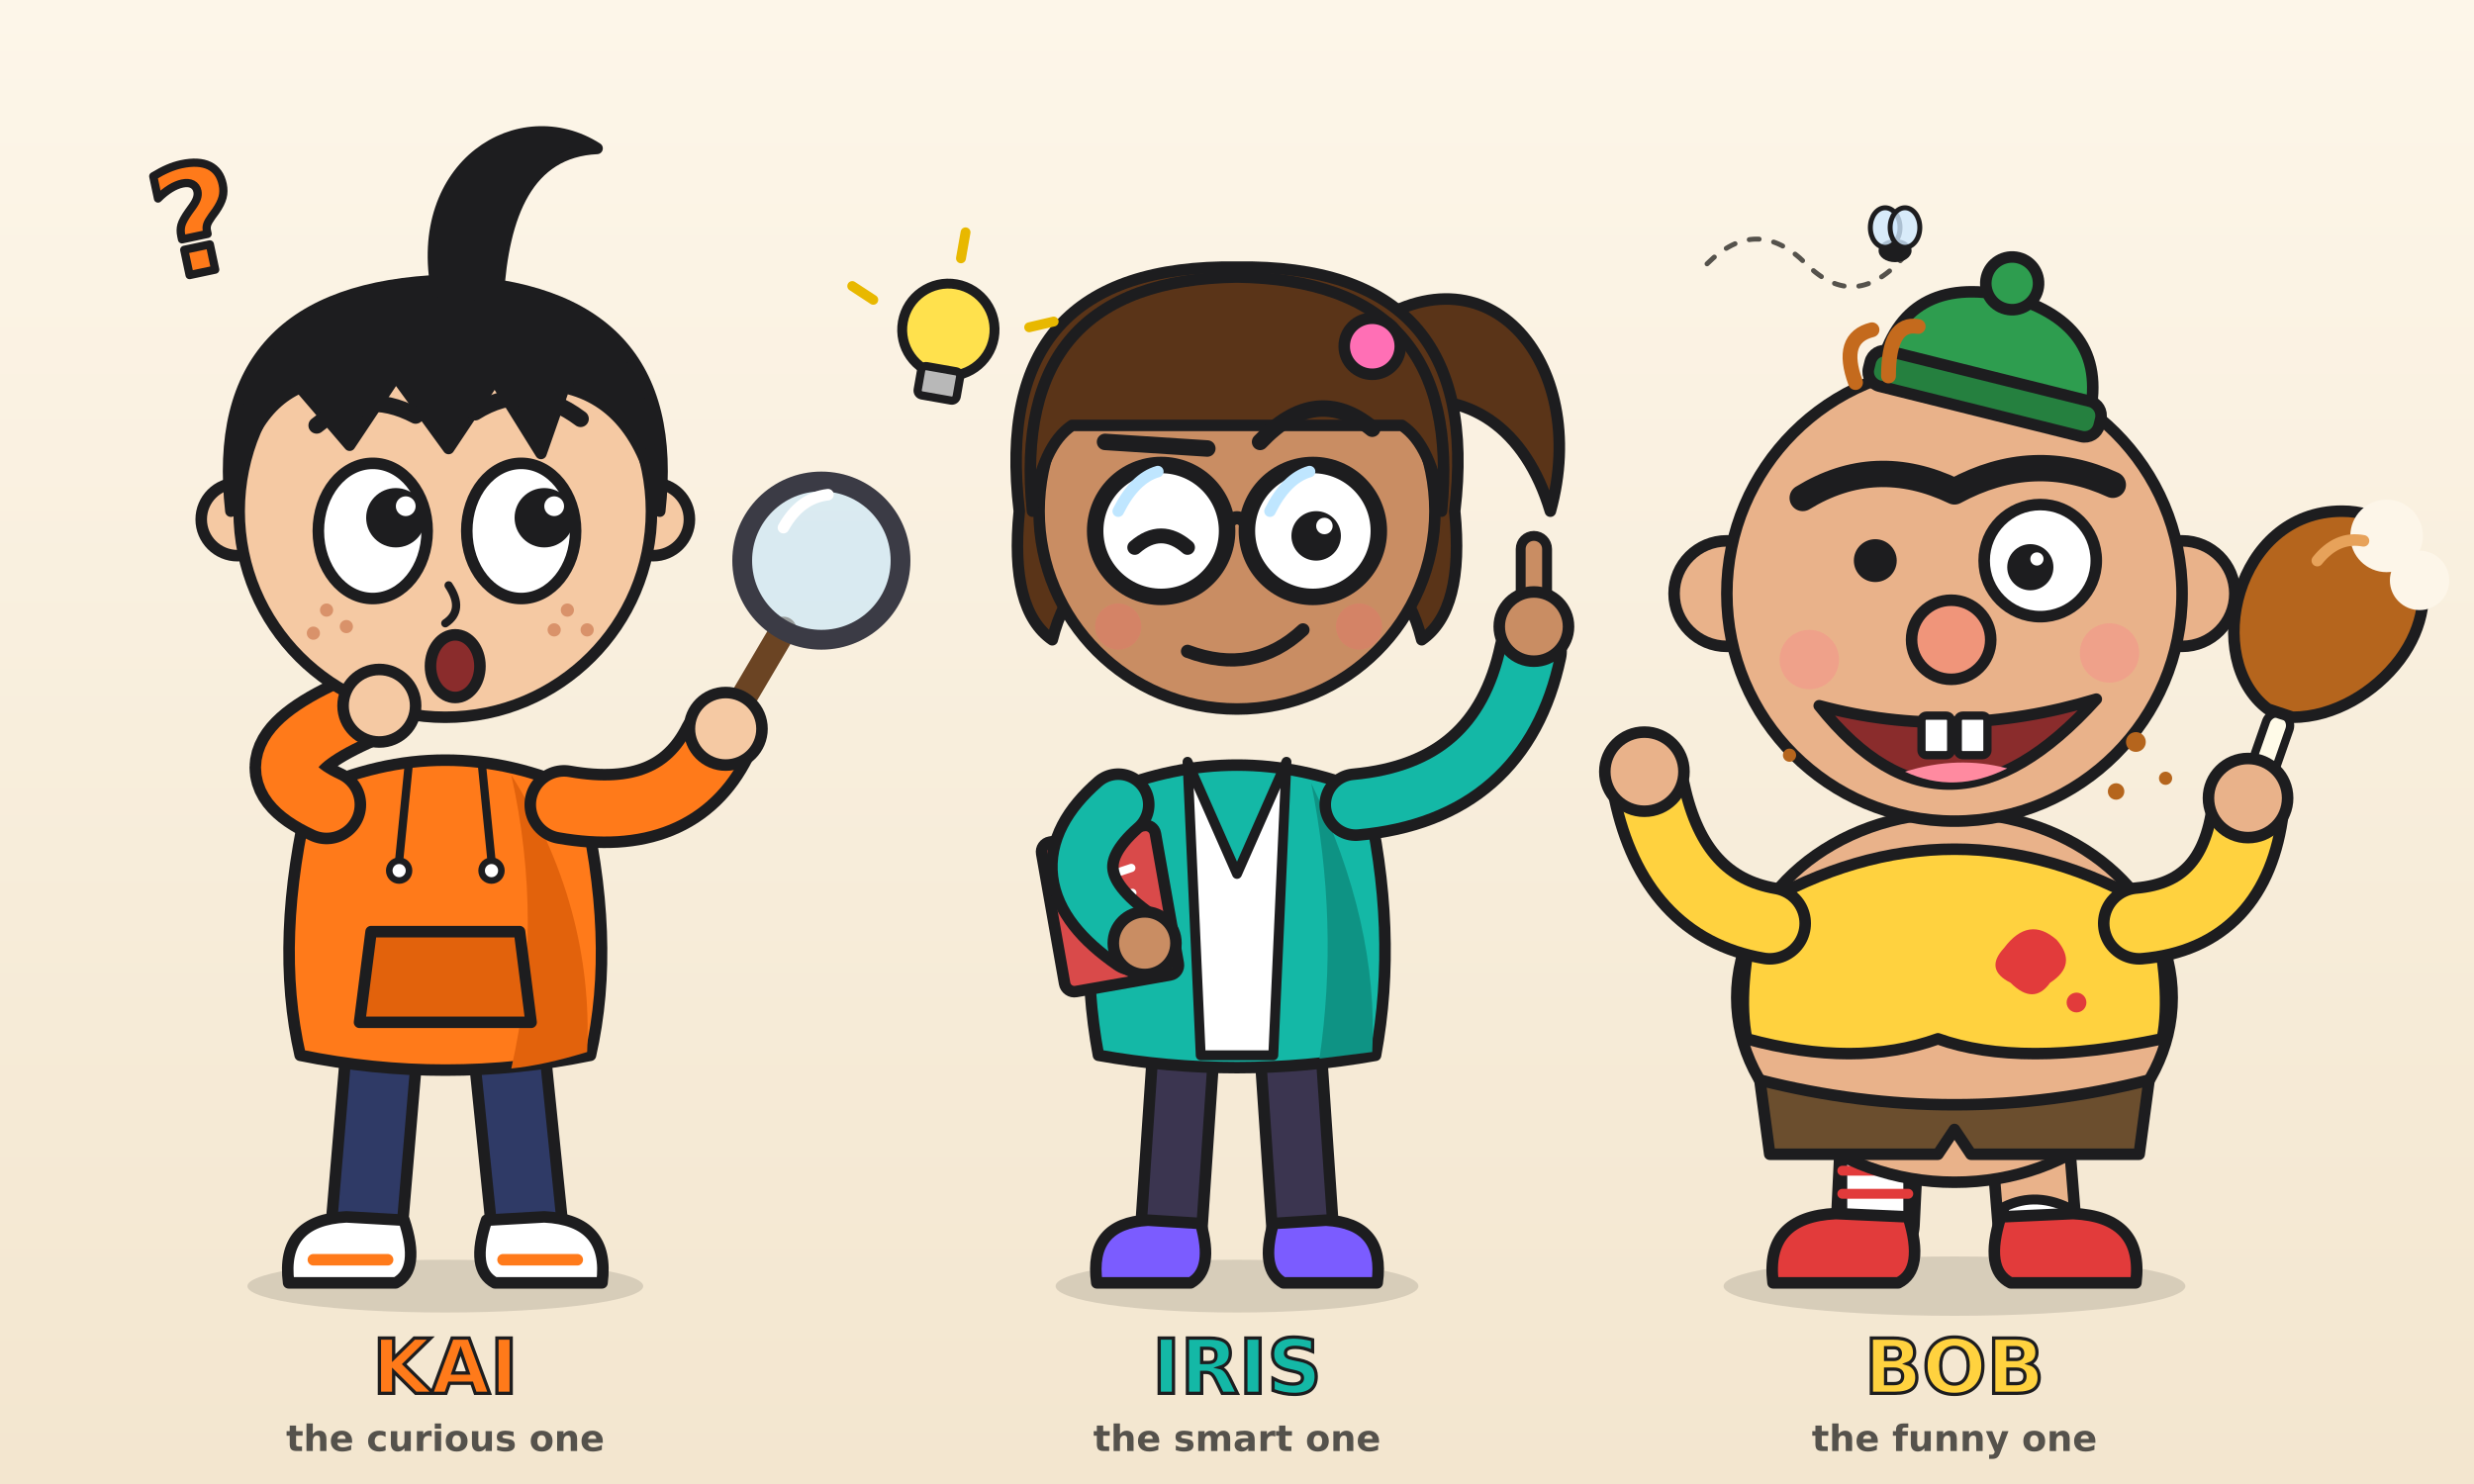
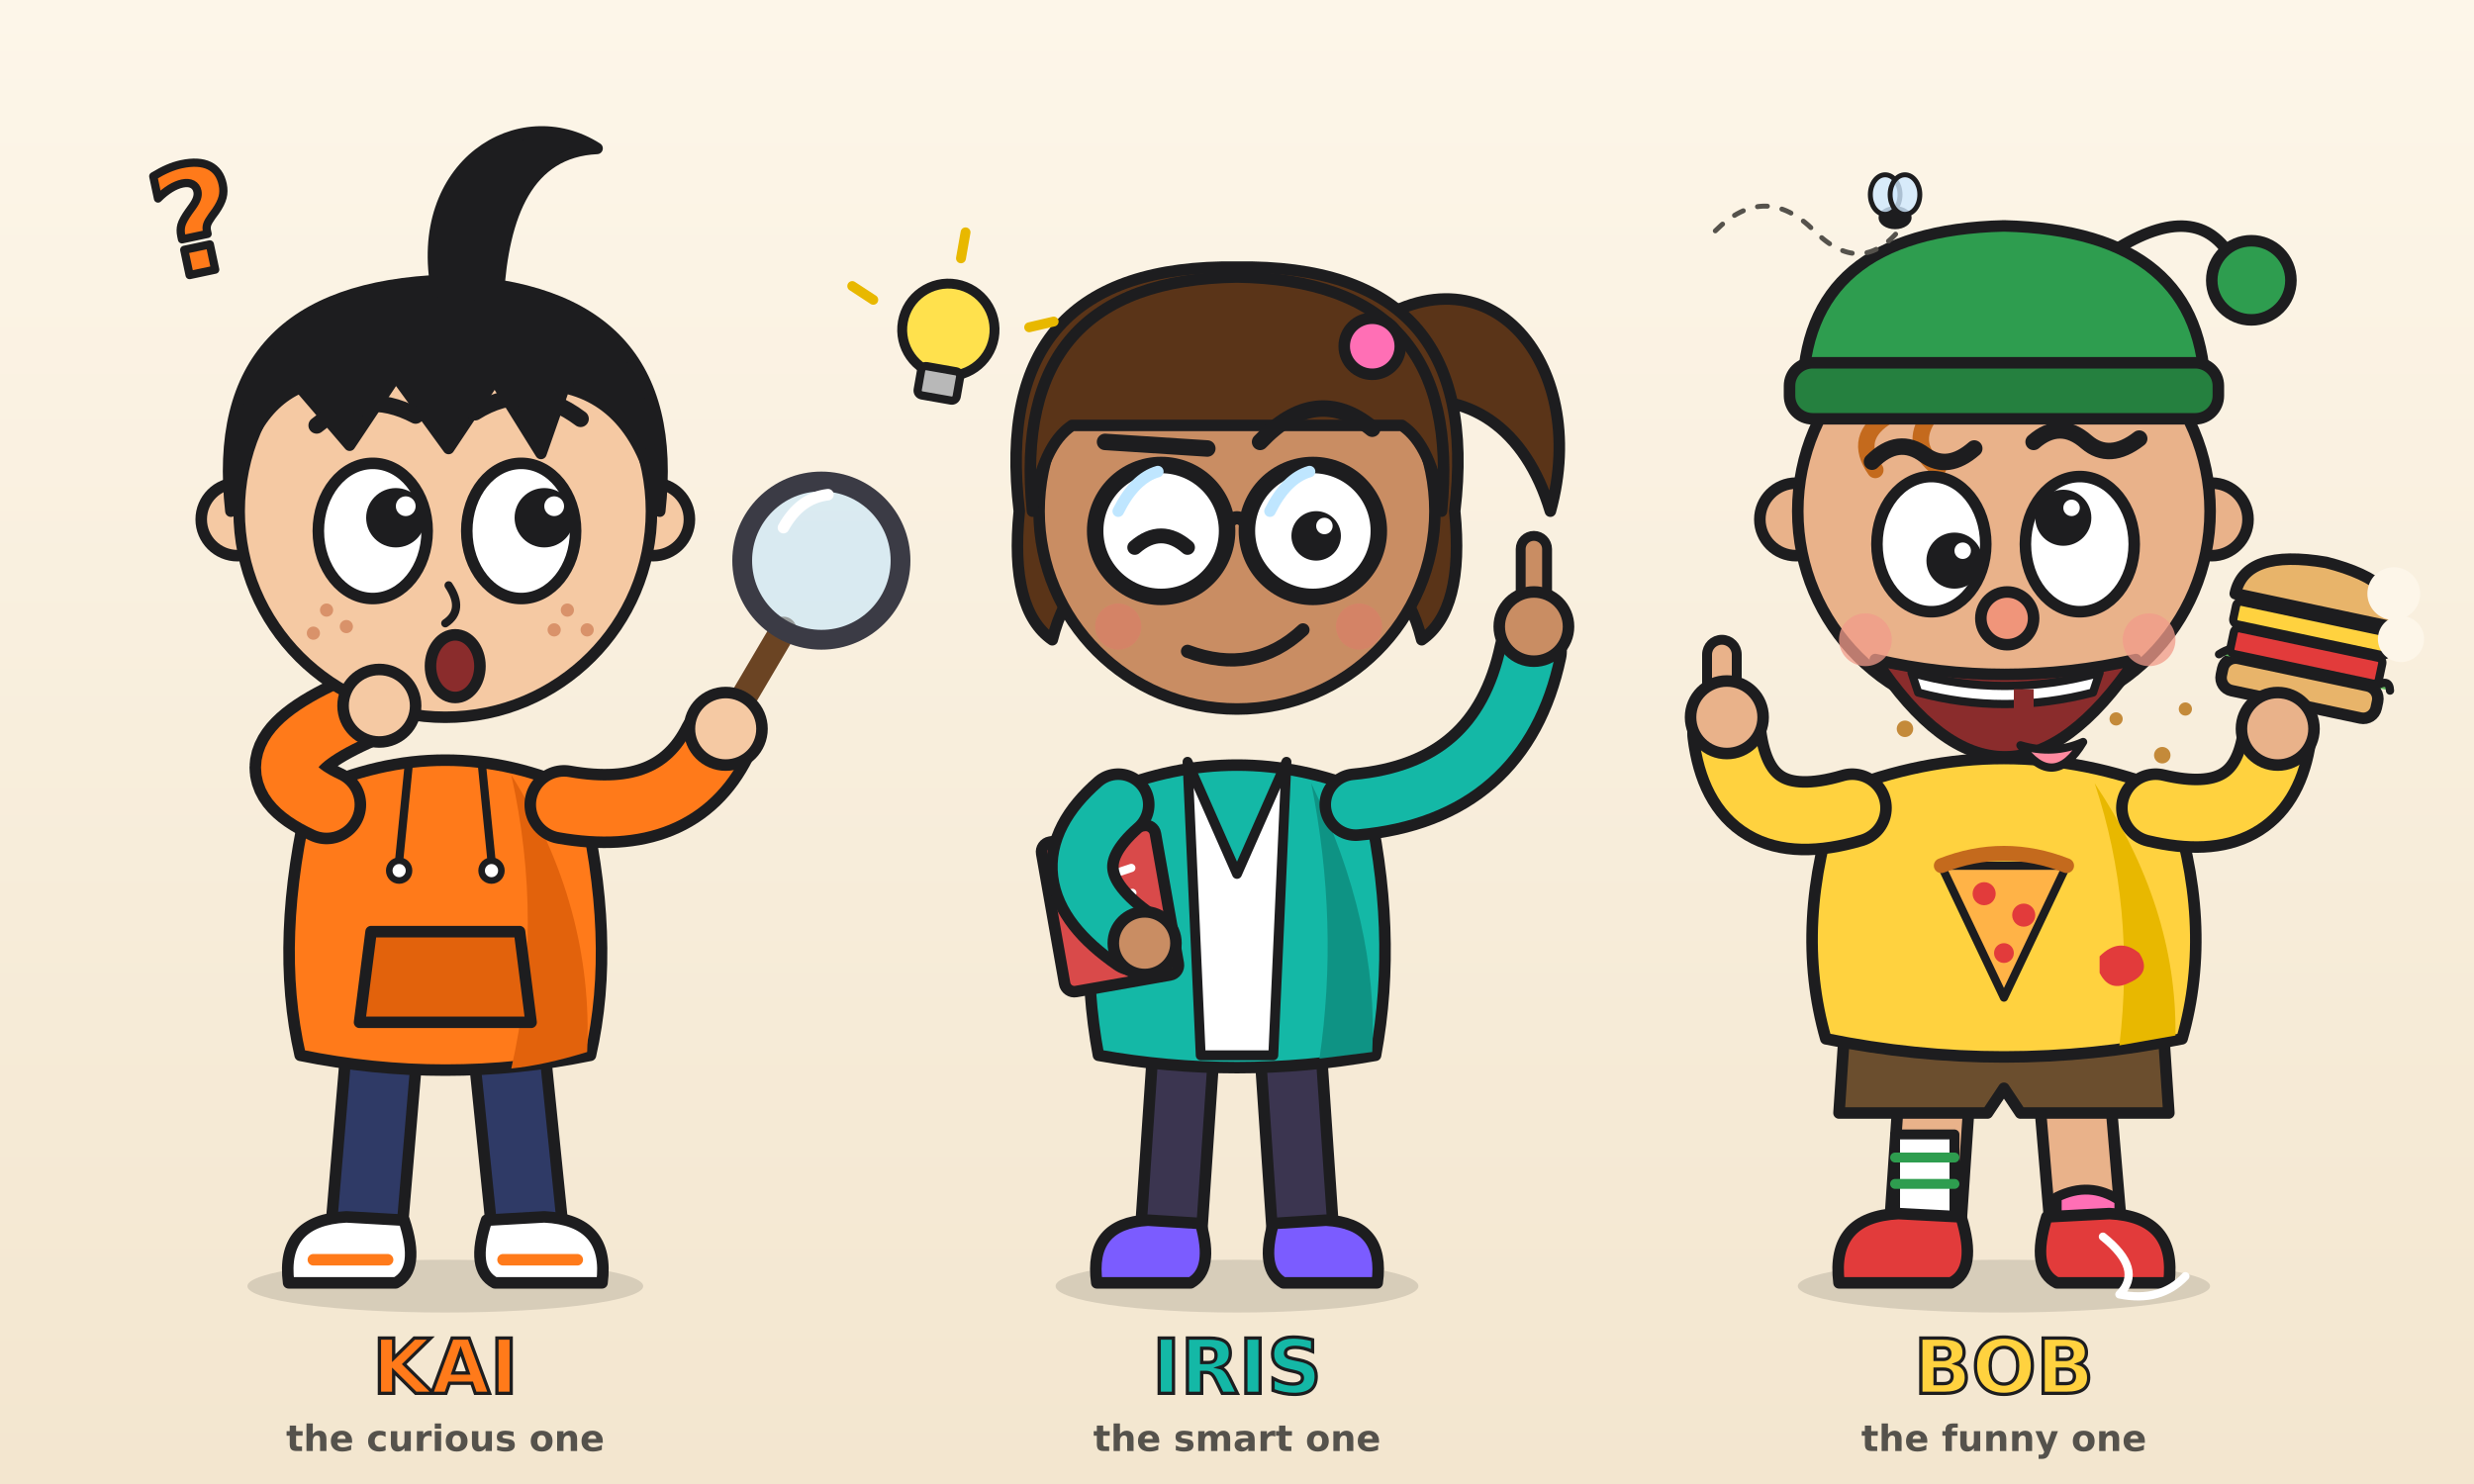
<svg xmlns="http://www.w3.org/2000/svg" viewBox="0 0 1500 900" width="1500" height="900">
  <defs>
    <linearGradient id="bg" x1="0" y1="0" x2="0" y2="1">
      <stop offset="0" stop-color="#fdf6e9" />
      <stop offset="1" stop-color="#f3e6cf" />
    </linearGradient>
  </defs>
  <rect width="1500" height="900" fill="url(#bg)" />
  <g transform="translate(270,780)" stroke="#1d1d1f" stroke-width="7" stroke-linejoin="round" stroke-linecap="round">
    <ellipse cx="0" cy="0" rx="120" ry="16" fill="#000" opacity=".12" stroke="none" />
    <path d="M-38 -150 L-48 -32 M38 -150 L50 -32" fill="none" stroke-width="50" />
    <path d="M-38 -150 L-48 -32 M38 -150 L50 -32" fill="none" stroke="#2f3a66" stroke-width="36" />
    <path d="M-95 -2 Q-100 -40 -60 -42 L-25 -40 Q-15 -10 -30 -2 Z" fill="#ffffff" />
    <path d="M95 -2 Q100 -40 60 -42 L25 -40 Q15 -10 30 -2 Z" fill="#ffffff" />
    <path d="M-80 -16 L-35 -16 M80 -16 L35 -16" fill="none" stroke="#ff7a1a" stroke-width="7" />
    <path d="M-82 -300 Q-104 -210 -88 -140 Q0 -122 88 -140 Q104 -210 82 -300 Q0 -338 -82 -300 Z" fill="#ff7a1a" />
    <path d="M40 -310 Q90 -230 86 -142 Q60 -134 40 -132 Q60 -220 40 -310 Z" fill="#e2620c" stroke="none" />
    <path d="M-45 -215 L45 -215 L52 -160 L-52 -160 Z" fill="#e2620c" />
    <path d="M-22 -318 L-28 -258 M22 -318 L28 -258" fill="none" stroke-width="5" />
    <circle cx="-28" cy="-252" r="6" fill="#fff" stroke-width="4" />
    <circle cx="28" cy="-252" r="6" fill="#fff" stroke-width="4" />
    <path d="M-72 -292 Q-128 -318 -46 -352" fill="none" stroke-width="48" />
    <path d="M-72 -292 Q-128 -318 -46 -352" fill="none" stroke="#ff7a1a" stroke-width="34" />
    <path d="M72 -292 Q140 -280 165 -330" fill="none" stroke-width="48" />
    <path d="M72 -292 Q140 -280 165 -330" fill="none" stroke="#ff7a1a" stroke-width="34" />
    <path d="M172 -342 L205 -398" fill="none" stroke="#6b4423" stroke-width="16" />
    <circle cx="228" cy="-440" r="48" fill="#bfe6ff" fill-opacity=".55" stroke="#3b3b45" stroke-width="12" />
    <path d="M205 -460 Q215 -478 232 -480" fill="none" stroke="#fff" stroke-width="7" />
    <circle cx="170" cy="-338" r="22" fill="#f5c9a3" />
    <circle cx="-126" cy="-465" r="22" fill="#f5c9a3" />
    <circle cx="126" cy="-465" r="22" fill="#f5c9a3" />
    <circle cx="0" cy="-470" r="125" fill="#f5c9a3" />
    <circle cx="-40" cy="-352" r="22" fill="#f5c9a3" />
    <path d="M-130 -470 Q-145 -605 0 -610 Q145 -605 130 -470 Q118 -535 72 -545 L58 -505 L30 -550 L2 -508 L-30 -552 L-58 -510 L-88 -545 Q-122 -530 -130 -470 Z" fill="#1d1d1f" />
    <path d="M-5 -603 C-20 -680 45 -720 92 -690 C50 -688 35 -650 32 -600 Z" fill="#1d1d1f" />
    <ellipse cx="-44" cy="-458" rx="33" ry="41" fill="#fff" />
    <ellipse cx="46" cy="-458" rx="33" ry="41" fill="#fff" />
    <circle cx="-30" cy="-466" r="18" fill="#1d1d1f" stroke="none" />
    <circle cx="60" cy="-466" r="18" fill="#1d1d1f" stroke="none" />
    <circle cx="-24" cy="-473" r="6" fill="#fff" stroke="none" />
    <circle cx="66" cy="-473" r="6" fill="#fff" stroke="none" />
    <path d="M-78 -522 Q-50 -545 -18 -528 M18 -530 Q50 -550 82 -526" fill="none" stroke-width="10" />
    <path d="M2 -425 Q12 -410 0 -402" fill="none" stroke-width="5" />
    <ellipse cx="6" cy="-376" rx="15" ry="19" fill="#8a2c2c" />
    <g fill="#d9926a" stroke="none">
      <circle cx="-72" cy="-410" r="4" />
      <circle cx="-60" cy="-400" r="4" />
      <circle cx="-80" cy="-396" r="4" />
      <circle cx="74" cy="-410" r="4" />
      <circle cx="86" cy="-398" r="4" />
      <circle cx="66" cy="-398" r="4" />
    </g>
    <text x="-170" y="-610" font-family="DejaVu Sans, Arial" font-weight="bold" font-size="90" fill="#ff7a1a" stroke-width="5" transform="rotate(-12 -170 -610)">?</text>
  </g>
  <g transform="translate(750,780)" stroke="#1d1d1f" stroke-width="7" stroke-linejoin="round" stroke-linecap="round">
    <ellipse cx="0" cy="0" rx="110" ry="16" fill="#000" opacity=".12" stroke="none" />
    <path d="M-32 -150 L-40 -32 M32 -150 L40 -32" fill="none" stroke-width="44" />
    <path d="M-32 -150 L-40 -32 M32 -150 L40 -32" fill="none" stroke="#3b3550" stroke-width="30" />
    <path d="M-85 -2 Q-90 -38 -54 -40 L-22 -38 Q-14 -10 -28 -2 Z" fill="#7b5cff" />
    <path d="M85 -2 Q90 -38 54 -40 L22 -38 Q14 -10 28 -2 Z" fill="#7b5cff" />
    <path d="M-78 -300 Q-98 -215 -84 -140 Q0 -125 84 -140 Q98 -215 78 -300 Q0 -332 -78 -300 Z" fill="#14b8a6" />
    <path d="M-30 -318 L0 -250 L30 -318 L22 -140 L-22 -140 Z" fill="#ffffff" stroke-width="6" />
    <path d="M45 -305 Q86 -220 82 -142 L50 -138 Q62 -220 45 -305 Z" fill="#0e9384" stroke="none" />
    <rect x="-112" y="-275" width="70" height="92" rx="6" fill="#d94a4a" transform="rotate(-10 -77 -229)" />
    <path d="M-100 -245 L-60 -251 M-98 -230 L-62 -236" fill="none" stroke="#fff" stroke-width="5" transform="rotate(-10 -77 -229)" />
    <path d="M-72 -292 Q-120 -250 -62 -210" fill="none" stroke-width="44" />
    <path d="M-72 -292 Q-120 -250 -62 -210" fill="none" stroke="#14b8a6" stroke-width="30" />
    <circle cx="-56" cy="-208" r="19" fill="#c98d63" />
    <path d="M72 -292 Q160 -300 178 -385" fill="none" stroke-width="44" />
    <path d="M72 -292 Q160 -300 178 -385" fill="none" stroke="#14b8a6" stroke-width="30" />
    <rect x="172" y="-455" width="16" height="50" rx="8" fill="#c98d63" stroke-width="6" />
    <circle cx="180" cy="-400" r="21" fill="#c98d63" />
    <path d="M70 -575 C150 -640 215 -560 190 -470 C175 -520 140 -545 95 -535 Z" fill="#5a3418" />
    <path d="M-132 -470 Q-150 -620 0 -618 Q150 -620 132 -470 Q138 -410 112 -392 Q100 -440 60 -440 L-60 -440 Q-100 -440 -112 -392 Q-138 -410 -132 -470 Z" fill="#5a3418" />
    <circle cx="0" cy="-470" r="120" fill="#c98d63" />
    <path d="M-124 -470 Q-138 -610 0 -612 Q138 -610 124 -470 Q118 -510 100 -522 L-100 -522 Q-118 -510 -124 -470 Z" fill="#5a3418" />
    <circle cx="82" cy="-570" r="17" fill="#ff6fb5" />
    <circle cx="-46" cy="-458" r="40" fill="#fff" stroke-width="10" />
    <circle cx="46" cy="-458" r="40" fill="#fff" stroke-width="10" />
    <path d="M-6 -462 Q0 -470 6 -462" fill="none" stroke-width="8" />
    <path d="M-72 -470 Q-62 -490 -48 -494 M20 -470 Q30 -490 44 -494" fill="none" stroke="#bfe6ff" stroke-width="7" />
    <path d="M-62 -448 Q-46 -462 -30 -448" fill="none" stroke-width="9" />
    <circle cx="48" cy="-455" r="15" fill="#1d1d1f" stroke="none" />
    <circle cx="53" cy="-461" r="5" fill="#fff" stroke="none" />
    <path d="M-80 -512 L-18 -508" fill="none" stroke-width="10" />
    <path d="M14 -512 Q48 -548 82 -520" fill="none" stroke-width="10" />
    <path d="M-30 -385 Q10 -370 40 -398" fill="none" stroke-width="8" />
    <circle cx="-72" cy="-400" r="14" fill="#e07a6a" stroke="none" opacity=".5" />
    <circle cx="74" cy="-400" r="14" fill="#e07a6a" stroke="none" opacity=".5" />
    <g transform="translate(-175,-580) rotate(10)">
      <circle cx="0" cy="0" r="28" fill="#ffe14d" stroke-width="6" />
      <rect x="-12" y="24" width="24" height="18" rx="3" fill="#b8b8b8" stroke-width="5" />
      <path d="M-48 -10 L-62 -16 M0 -44 L0 -60 M48 -10 L62 -16" fill="none" stroke="#e8b800" stroke-width="6" />
    </g>
  </g>
-   <g transform="translate(1185,780)" stroke="#1d1d1f" stroke-width="7" stroke-linejoin="round" stroke-linecap="round">
-     <ellipse cx="0" cy="0" rx="140" ry="18" fill="#000" opacity=".12" stroke="none" />
-     <path d="M-45 -100 L-48 -38 M45 -100 L50 -38" fill="none" stroke-width="54" />
-     <path d="M-45 -100 L-48 -38 M45 -100 L50 -38" fill="none" stroke="#e9b28a" stroke-width="40" />
-     <rect x="-68" y="-82" width="40" height="44" fill="#fff" stroke-width="6" />
-     <path d="M-68 -70 L-28 -70 M-68 -56 L-28 -56" fill="none" stroke="#e23b3b" stroke-width="6" />
-     <path d="M30 -48 Q50 -58 72 -46 L72 -38 L30 -38 Z" fill="#fff" stroke-width="6" />
-     <path d="M-110 -2 Q-115 -42 -72 -44 L-28 -42 Q-18 -10 -34 -2 Z" fill="#e23b3b" />
-     <path d="M110 -2 Q115 -42 72 -44 L28 -42 Q18 -10 34 -2 Z" fill="#e23b3b" />
-     <ellipse cx="0" cy="-175" rx="132" ry="112" fill="#e9b28a" />
-     <path d="M-8 -110 Q0 -100 8 -110" fill="none" stroke-width="6" />
-     <path d="M-118 -125 Q0 -95 118 -125 L112 -80 L10 -80 L0 -95 L-10 -80 L-112 -80 Z" fill="#6b4e2e" />
-     <path d="M-120 -230 Q-132 -180 -126 -150 Q-60 -132 -10 -150 Q40 -132 126 -150 Q132 -180 120 -230 Q0 -300 -120 -230 Z" fill="#ffd23f" />
-     <path d="M30 -205 Q45 -225 62 -210 Q75 -195 58 -184 Q48 -170 34 -184 Q18 -192 30 -205 Z" fill="#e23b3b" stroke="none" />
-     <circle cx="74" cy="-172" r="6" fill="#e23b3b" stroke="none" />
-     <path d="M-112 -220 Q-170 -230 -185 -300" fill="none" stroke-width="50" />
-     <path d="M-112 -220 Q-170 -230 -185 -300" fill="none" stroke="#ffd23f" stroke-width="36" />
-     <circle cx="-188" cy="-312" r="24" fill="#e9b28a" />
-     <path d="M112 -220 Q170 -225 178 -290" fill="none" stroke-width="50" />
-     <path d="M112 -220 Q170 -225 178 -290" fill="none" stroke="#ffd23f" stroke-width="36" />
-     <path d="M182 -300 L196 -340" fill="none" stroke-width="20" />
-     <path d="M182 -300 L196 -340" fill="none" stroke="#fffbe8" stroke-width="10" />
-     <path d="M190 -350 C150 -380 170 -470 235 -470 C280 -470 300 -420 270 -380 C255 -360 230 -345 205 -345 Z" fill="#b5651d" />
-     <circle cx="262" cy="-455" r="22" fill="#fdf6e9" stroke="none" />
-     <circle cx="282" cy="-428" r="18" fill="#fdf6e9" stroke="none" />
-     <path d="M220 -440 Q232 -455 248 -452" fill="none" stroke="#e7a25a" stroke-width="7" />
-     <circle cx="178" cy="-296" r="24" fill="#e9b28a" />
-     <circle cx="-138" cy="-420" r="32" fill="#e9b28a" />
-     <circle cx="138" cy="-420" r="32" fill="#e9b28a" />
-     <circle cx="0" cy="-420" r="138" fill="#e9b28a" />
-     <g transform="rotate(14 20 -548)">
-       <path d="M-45 -540 Q-45 -600 20 -602 Q85 -600 85 -540 Z" fill="#2e9d4f" />
-       <rect x="-52" y="-552" width="144" height="22" rx="9" fill="#25803f" />
-       <circle cx="20" cy="-610" r="16" fill="#2e9d4f" />
+   <g transform="translate(1215,780)" stroke="#1d1d1f" stroke-width="7" stroke-linejoin="round" stroke-linecap="round">
+     <ellipse cx="0" cy="0" rx="125" ry="16" fill="#000" opacity=".12" stroke="none" />
+     <path d="M-40 -150 L-48 -32 M40 -150 L50 -32" fill="none" stroke-width="50" />
+     <path d="M-40 -150 L-48 -32 M40 -150 L50 -32" fill="none" stroke="#e9b28a" stroke-width="36" />
+     <path d="M-66 -92 L-30 -92 L-30 -40 L-66 -40 Z" fill="#fff" stroke-width="6" />
+     <path d="M-66 -78 L-30 -78 M-66 -62 L-30 -62" fill="none" stroke="#2e9d4f" stroke-width="6" />
+     <path d="M32 -54 Q52 -64 70 -52 L70 -40 L32 -40 Z" fill="#ff6fb5" stroke-width="6" />
+     <path d="M-96 -165 L96 -165 L100 -105 L10 -105 L0 -120 L-10 -105 L-100 -105 Z" fill="#6b4e2e" />
+     <path d="M-100 -2 Q-105 -42 -64 -44 L-26 -42 Q-16 -10 -32 -2 Z" fill="#e23b3b" />
+     <path d="M100 -2 Q105 -42 64 -44 L26 -42 Q16 -10 32 -2 Z" fill="#e23b3b" />
+     <path d="M60 -30 Q85 -10 70 5 Q95 10 110 -6" fill="none" stroke="#fff" stroke-width="5" />
+     <path d="M-100 -300 Q-128 -220 -108 -150 Q0 -128 108 -150 Q128 -220 100 -300 Q0 -340 -100 -300 Z" fill="#ffd23f" />
+     <path d="M55 -305 Q105 -230 104 -152 L70 -146 Q80 -230 55 -305 Z" fill="#e8b800" stroke="none" />
+     <path d="M-38 -255 L38 -255 L0 -175 Z" fill="#ffb347" stroke-width="5" />
+     <path d="M-38 -255 Q0 -270 38 -255" fill="none" stroke="#c46a1d" stroke-width="9" />
+     <g fill="#e23b3b" stroke="none">
+       <circle cx="-12" cy="-238" r="7" />
+       <circle cx="12" cy="-225" r="7" />
+       <circle cx="0" cy="-202" r="6" />
    </g>
-     <path d="M-60 -548 Q-70 -575 -50 -580 M-40 -552 Q-40 -585 -22 -582" fill="none" stroke="#c46a1d" stroke-width="9" />
-     <path d="M-92 -478 Q-48 -505 0 -482 Q48 -508 96 -486" fill="none" stroke-width="16" />
-     <circle cx="-48" cy="-440" r="13" fill="#1d1d1f" stroke="none" />
-     <circle cx="52" cy="-440" r="34" fill="#fff" />
-     <circle cx="46" cy="-436" r="14" fill="#1d1d1f" stroke="none" />
-     <circle cx="50" cy="-441" r="4" fill="#fff" stroke="none" />
-     <circle cx="-2" cy="-392" r="24" fill="#f0957a" />
-     <path d="M-82 -352 Q-5 -255 86 -356 Q0 -330 -82 -352 Z" fill="#8a2c2c" />
-     <path d="M-30 -312 Q0 -298 32 -314 Q2 -322 -30 -312 Z" fill="#ff8aa0" stroke="none" />
-     <rect x="-20" y="-346" width="18" height="24" rx="3" fill="#fff" stroke-width="5" />
-     <rect x="2" y="-346" width="18" height="24" rx="3" fill="#fff" stroke-width="5" />
-     <circle cx="-88" cy="-380" r="18" fill="#f29b8a" stroke="none" opacity=".75" />
-     <circle cx="94" cy="-384" r="18" fill="#f29b8a" stroke="none" opacity=".75" />
-     <g fill="#b5651d" stroke="none">
-       <circle cx="110" cy="-330" r="6" />
-       <circle cx="128" cy="-308" r="4" />
-       <circle cx="98" cy="-300" r="5" />
-       <circle cx="-100" cy="-322" r="4" />
+     <path d="M58 -200 Q70 -212 82 -202 Q90 -190 76 -184 Q64 -178 58 -190 Z" fill="#e23b3b" stroke="none" />
+     <path d="M-92 -290 Q-160 -270 -168 -335" fill="none" stroke-width="48" />
+     <path d="M-92 -290 Q-160 -270 -168 -335" fill="none" stroke="#ffd23f" stroke-width="34" />
+     <rect x="-180" y="-392" width="18" height="40" rx="9" fill="#e9b28a" stroke-width="6" />
+     <circle cx="-168" cy="-345" r="22" fill="#e9b28a" />
+     <path d="M92 -290 Q155 -275 165 -330" fill="none" stroke-width="48" />
+     <path d="M92 -290 Q155 -275 165 -330" fill="none" stroke="#ffd23f" stroke-width="34" />
+     <g transform="translate(185,-390) rotate(12)">
+       <rect x="-48" y="18" width="96" height="20" rx="8" fill="#e8b46a" />
+       <path d="M-52 18 Q-40 6 -28 18 Q-16 6 -4 18 Q8 6 20 18 Q32 6 44 18 Q52 10 54 18" fill="#5cb85c" stroke-width="5" />
+       <rect x="-46" y="0" width="92" height="16" rx="3" fill="#e23b3b" stroke-width="5" />
+       <rect x="-48" y="-16" width="96" height="14" rx="3" fill="#ffd23f" stroke-width="5" />
+       <path d="M-50 -20 Q-50 -48 0 -50 Q50 -48 50 -20 Z" fill="#e8b46a" />
+       <circle cx="44" cy="-40" r="16" fill="#fdf6e9" stroke="none" />
+       <circle cx="54" cy="-14" r="14" fill="#fdf6e9" stroke="none" />
    </g>
-     <path d="M-150 -620 q30 -30 60 0 q30 30 60 -5" fill="none" stroke="#55524c" stroke-width="3" stroke-dasharray="6 9" />
-     <ellipse cx="-36" cy="-628" rx="10" ry="7" fill="#1d1d1f" stroke="none" />
-     <ellipse cx="-42" cy="-642" rx="9" ry="12" fill="#cfe8ff" fill-opacity=".8" stroke-width="3" />
-     <ellipse cx="-30" cy="-642" rx="9" ry="12" fill="#cfe8ff" fill-opacity=".8" stroke-width="3" />
+     <circle cx="166" cy="-338" r="22" fill="#e9b28a" />
+     <circle cx="-126" cy="-465" r="22" fill="#e9b28a" />
+     <circle cx="126" cy="-465" r="22" fill="#e9b28a" />
+     <circle cx="0" cy="-470" r="125" fill="#e9b28a" />
+     <path d="M-70 -528 Q-92 -515 -78 -495 M-45 -528 Q-58 -510 -40 -496" fill="none" stroke="#c46a1d" stroke-width="10" />
+     <path d="M-122 -540 Q-122 -640 0 -643 Q122 -640 122 -540 Z" fill="#2e9d4f" />
+     <rect x="-130" y="-560" width="260" height="34" rx="14" fill="#25803f" />
+     <path d="M70 -630 Q120 -660 140 -620" fill="none" stroke-width="7" />
+     <circle cx="150" cy="-610" r="24" fill="#2e9d4f" />
+     <ellipse cx="-44" cy="-450" rx="33" ry="41" fill="#fff" />
+     <ellipse cx="46" cy="-450" rx="33" ry="41" fill="#fff" />
+     <circle cx="-30" cy="-440" r="17" fill="#1d1d1f" stroke="none" />
+     <circle cx="36" cy="-466" r="17" fill="#1d1d1f" stroke="none" />
+     <circle cx="-25" cy="-446" r="5" fill="#fff" stroke="none" />
+     <circle cx="41" cy="-472" r="5" fill="#fff" stroke="none" />
+     <path d="M-80 -500 Q-64 -516 -48 -504 Q-34 -494 -18 -508" fill="none" stroke-width="10" />
+     <path d="M18 -512 Q34 -526 50 -512 Q64 -500 82 -514" fill="none" stroke-width="10" />
+     <circle cx="2" cy="-405" r="16" fill="#f0957a" />
+     <path d="M-78 -380 Q0 -262 80 -380 Q0 -362 -78 -380 Z" fill="#8a2c2c" />
+     <path d="M-56 -372 Q0 -356 58 -372 L54 -360 Q0 -346 -52 -360 Z" fill="#fff" stroke-width="5" />
+     <rect x="6" y="-362" width="12" height="14" fill="#8a2c2c" stroke="none" />
+     <path d="M10 -328 Q30 -300 48 -330 Q30 -322 10 -328 Z" fill="#ff8aa0" stroke-width="5" />
+     <circle cx="-84" cy="-392" r="16" fill="#f29b8a" stroke="none" opacity=".75" />
+     <circle cx="88" cy="-392" r="16" fill="#f29b8a" stroke="none" opacity=".75" />
+     <g fill="#c48a3a" stroke="none">
+       <circle cx="-60" cy="-338" r="5" />
+       <circle cx="68" cy="-344" r="4" />
+       <circle cx="96" cy="-322" r="5" />
+       <circle cx="110" cy="-350" r="4" />
+     </g>
+     <path d="M-175 -640 q30 -30 60 0 q30 30 55 -5" fill="none" stroke="#55524c" stroke-width="3" stroke-dasharray="6 9" />
+     <ellipse cx="-66" cy="-648" rx="10" ry="7" fill="#1d1d1f" stroke="none" />
+     <ellipse cx="-72" cy="-662" rx="9" ry="12" fill="#cfe8ff" fill-opacity=".8" stroke-width="3" />
+     <ellipse cx="-60" cy="-662" rx="9" ry="12" fill="#cfe8ff" fill-opacity=".8" stroke-width="3" />
  </g>
  <g font-family="DejaVu Sans, Arial, sans-serif" font-weight="bold" text-anchor="middle">
    <text x="270" y="845" font-size="46" fill="#ff7a1a" stroke="#1d1d1f" stroke-width="2">KAI</text>
    <text x="270" y="880" font-size="22" fill="#55524c">the curious one</text>
    <text x="750" y="845" font-size="46" fill="#14b8a6" stroke="#1d1d1f" stroke-width="2">IRIS</text>
    <text x="750" y="880" font-size="22" fill="#55524c">the smart one</text>
-     <text x="1185" y="845" font-size="46" fill="#ffd23f" stroke="#1d1d1f" stroke-width="2">BOB</text>
-     <text x="1185" y="880" font-size="22" fill="#55524c">the funny one</text>
+     <text x="1215" y="845" font-size="46" fill="#ffd23f" stroke="#1d1d1f" stroke-width="2">BOB</text>
+     <text x="1215" y="880" font-size="22" fill="#55524c">the funny one</text>
  </g>
</svg>
